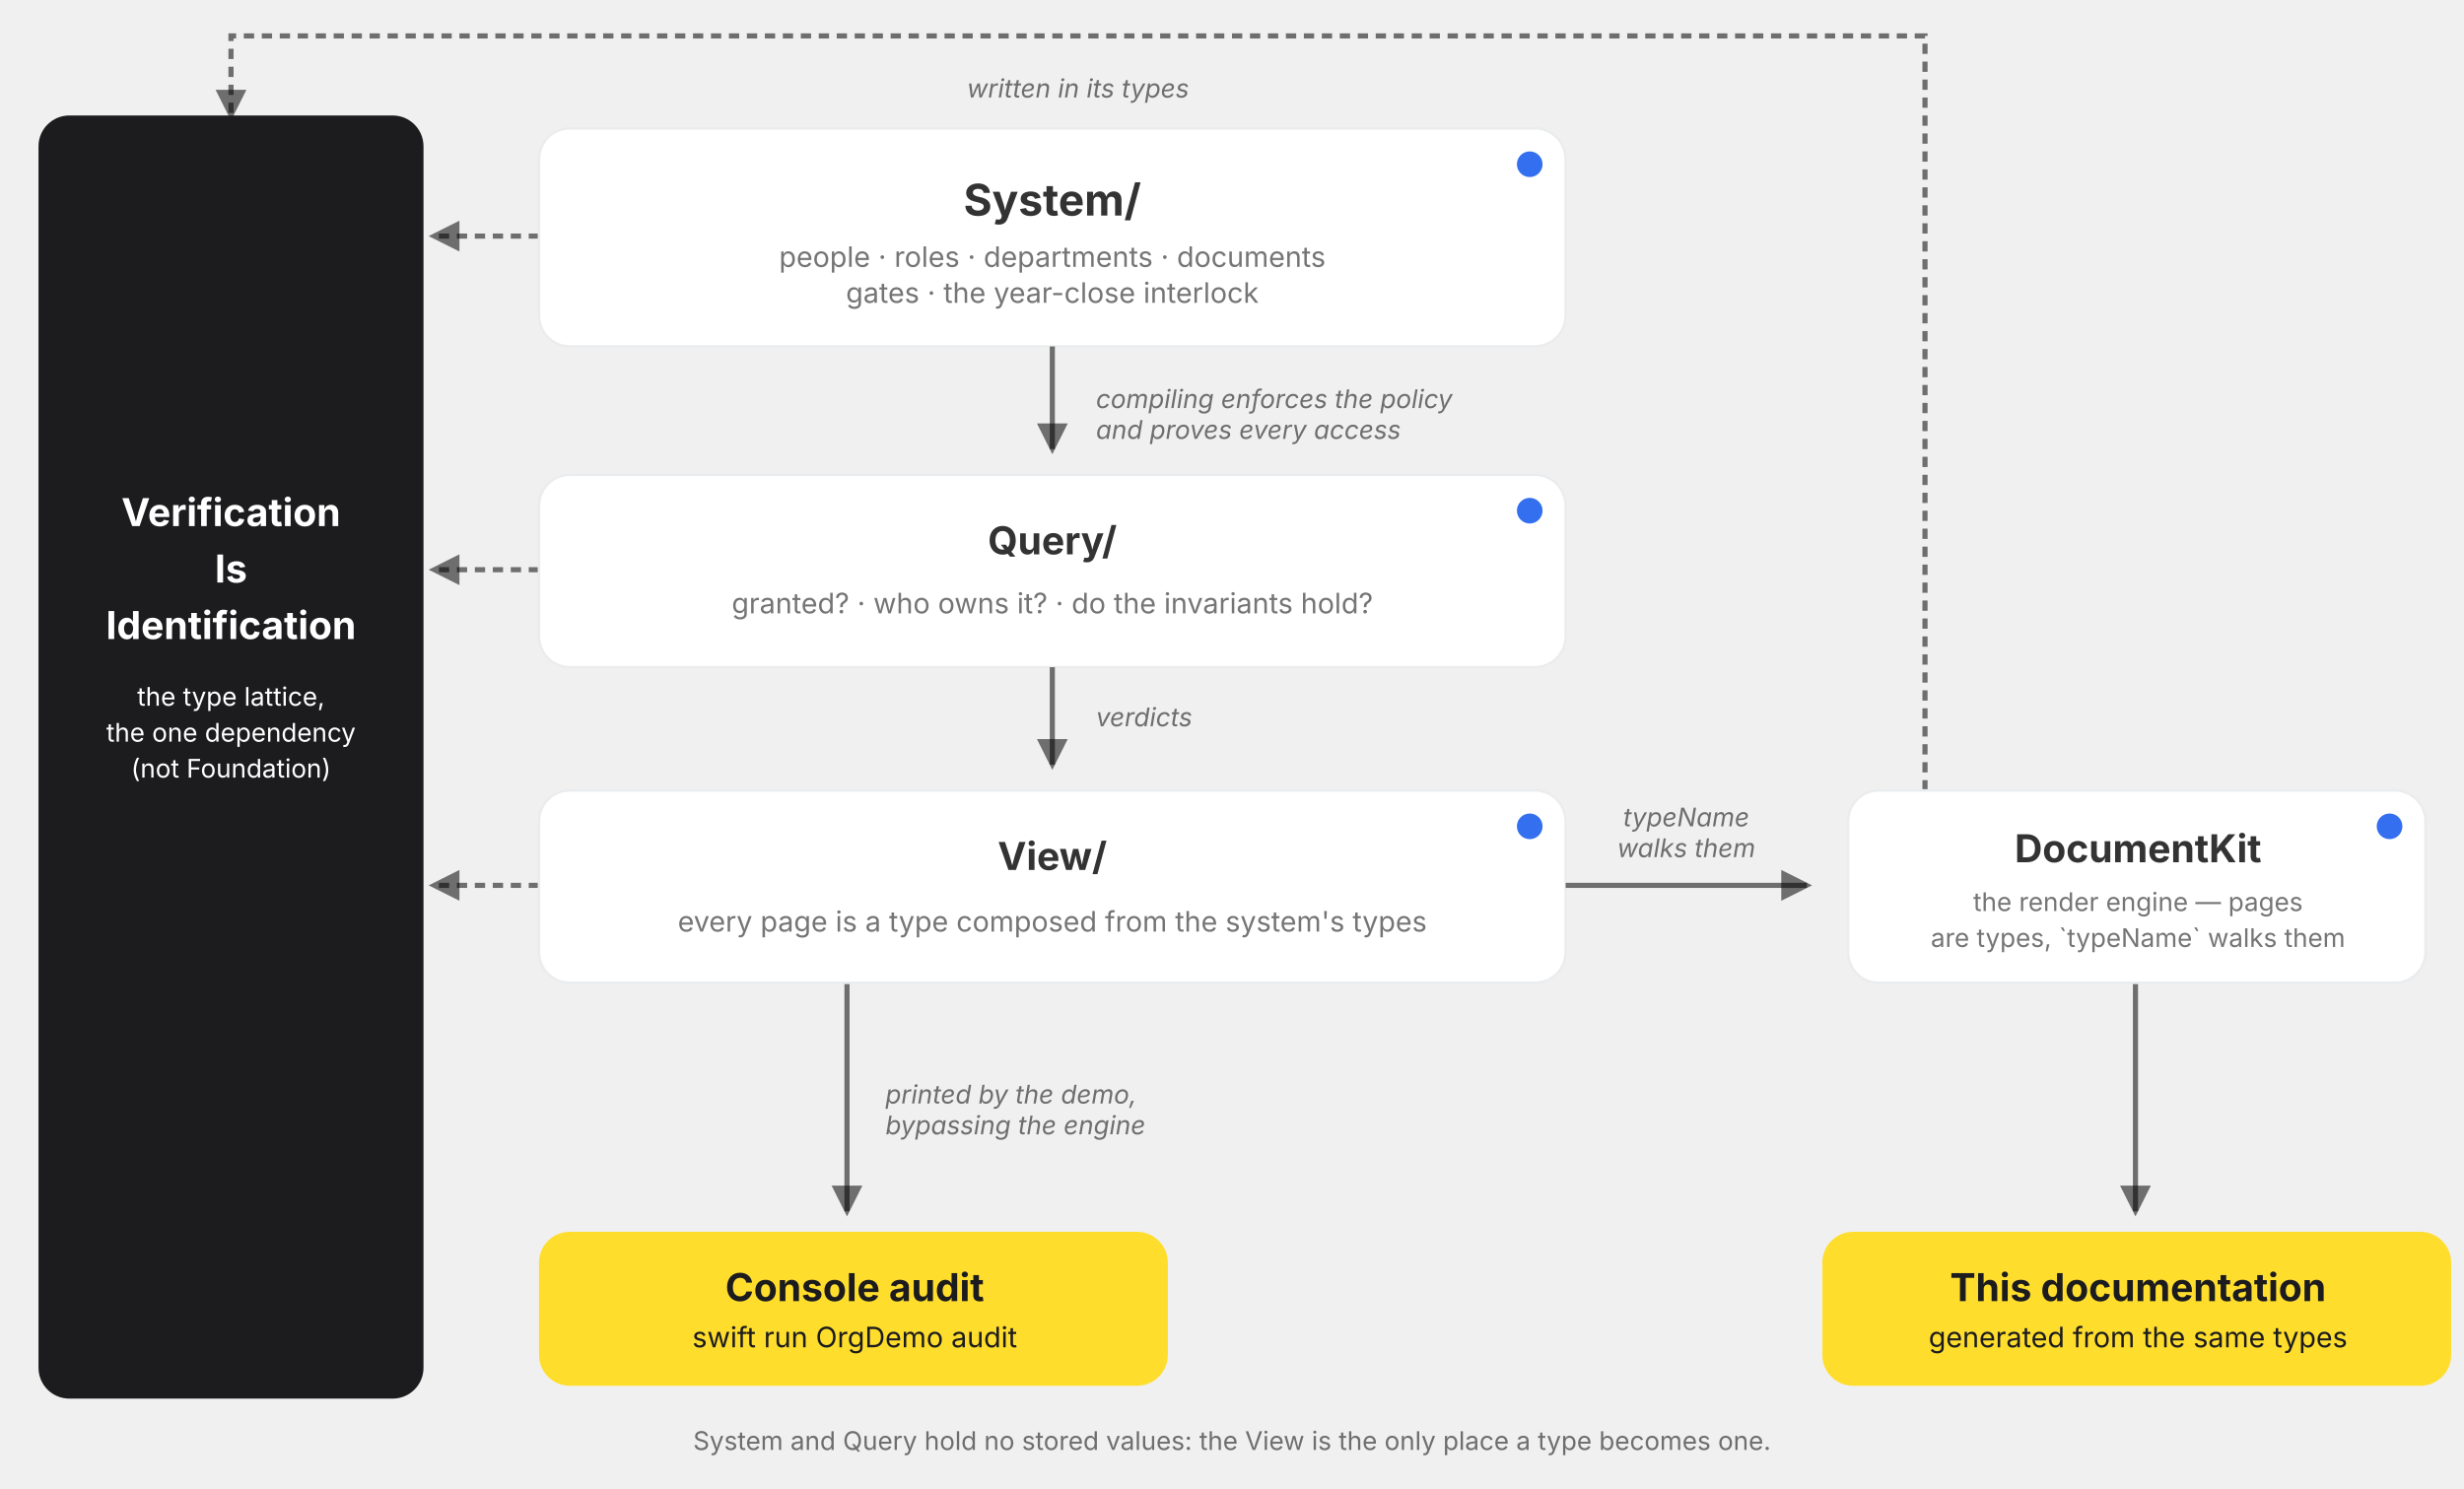
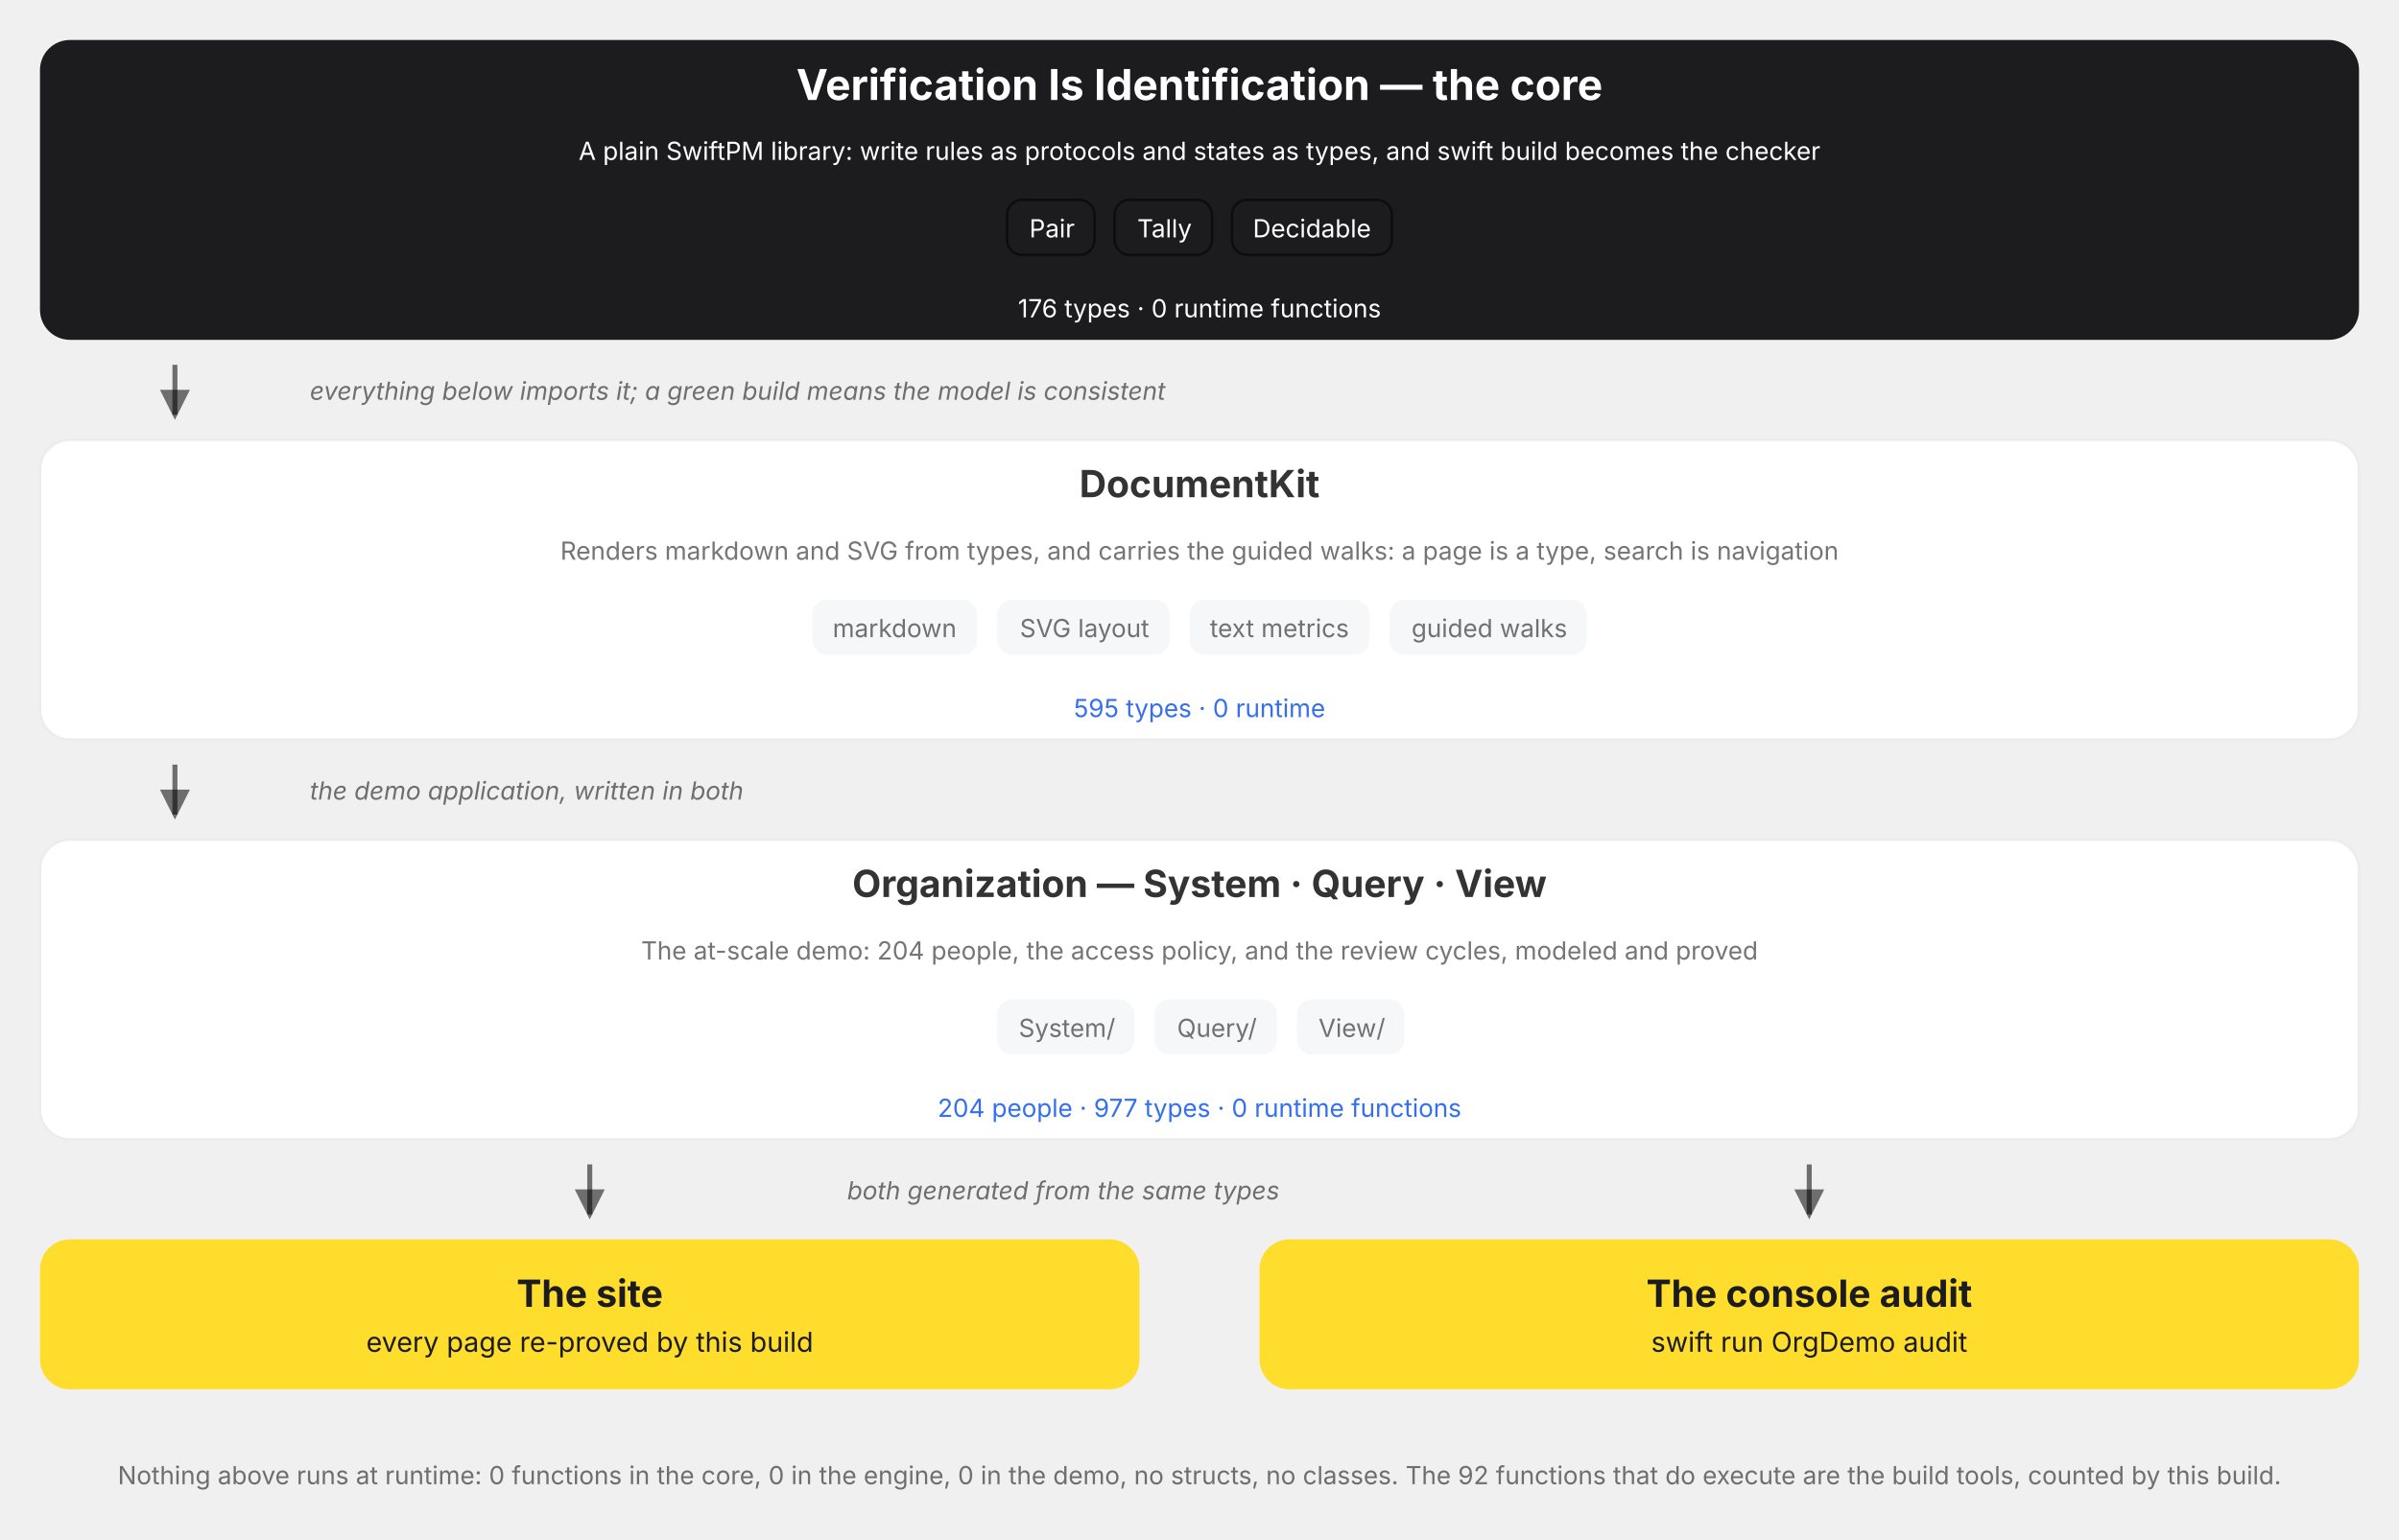
- <svg xmlns="http://www.w3.org/2000/svg" viewBox="0 0 960 580" role="img" data-vi-canvas="1" font-family="Inter, Roboto, system-ui, sans-serif" aria-label="Architecture: System, Query, View, and DocumentKit are all written in the VerificationIsIdentification (V=I) framework's types, the package's one dependency, not Foundation — four dashed arrows, one shared label. The solid flow runs System to Query to View to DocumentKit to the documentation site; View is also read a second way, directly, by the console audit (swift run OrgDemo audit), bypassing the render engine entirely.">
+ <svg xmlns="http://www.w3.org/2000/svg" viewBox="0 0 960 616" role="img" data-vi-canvas="1" font-family="Inter, Roboto, system-ui, sans-serif" aria-label="The package, top down: the V=I type lattice, the DocumentKit engine that renders and walks it, the Organization written in both, and the two outputs of every build, the rendered site and the console audit. Each box names its role, its parts, and its census, counted by this build, and opens on click.">
  <defs>
    <marker id="a" markerWidth="9" markerHeight="9" refX="5" refY="3" orient="auto">
      <path d="M0,0 L6,3 L0,6 Z" fill="var(--vi-text-secondary, rgba(0,0,0,0.54))" />
    </marker>
  </defs>
  <filter id="soft-shadow" x="-20%" y="-20%" width="140%" height="140%">
    <feDropShadow dx="0" dy="5" stdDeviation="10" flood-color="#000000" flood-opacity="0.10" />
  </filter>
  <style>
.hover-pair .hover-panel { opacity: 0; visibility: hidden; transition: opacity 150ms ease 250ms, visibility 0s linear 400ms; }
.hover-pair .hover-trigger { cursor: pointer; }
.hover-pair .hover-trigger:hover ~ .hover-panel, .hover-pair .hover-panel:hover { opacity: 1; visibility: visible; transition-delay: 0s; }
.hover-highlight { transition: stroke 150ms ease, stroke-width 150ms ease; cursor: pointer; }
.hover-highlight:hover { stroke: var(--vi-accent, #FFDD2D); stroke-width: 3; }
</style>
-   <path d="M750,308 L750,14 L90,14 L90,45" stroke="var(--vi-text-secondary, rgba(0,0,0,0.54))" stroke-width="2" stroke-dasharray="4 3" fill="none" marker-end="url(#a)" />
-   <g transform="translate(300, 0)">
-     <text x="120" y="38" text-anchor="middle" fill="var(--vi-text-secondary, rgba(0,0,0,0.54))" font-size="10" font-style="italic">written in its types</text>
-   </g>
-   <g transform="translate(169, 0)">
-     <path d="M41,92 L0,92" stroke="var(--vi-text-secondary, rgba(0,0,0,0.54))" stroke-width="2" stroke-dasharray="4 3" fill="none" marker-end="url(#a)" />
-   </g>
-   <g transform="translate(169, 0)">
-     <path d="M41,222 L0,222" stroke="var(--vi-text-secondary, rgba(0,0,0,0.54))" stroke-width="2" stroke-dasharray="4 3" fill="none" marker-end="url(#a)" />
-   </g>
-   <g transform="translate(169, 0)">
-     <path d="M41,345 L0,345" stroke="var(--vi-text-secondary, rgba(0,0,0,0.54))" stroke-width="2" stroke-dasharray="4 3" fill="none" marker-end="url(#a)" />
-   </g>
-   <g transform="translate(324, 0)">
-     <line x1="6" y1="383" x2="6" y2="472" stroke="var(--vi-text-secondary, rgba(0,0,0,0.54))" stroke-width="2" marker-end="url(#a)" />
-   </g>
-   <g transform="translate(345, 0)">
-     <text x="0" y="430" text-anchor="start" fill="var(--vi-text-secondary, rgba(0,0,0,0.54))" font-size="10" font-style="italic">printed by the demo,</text>
-   </g>
-   <g transform="translate(345, 0)">
-     <text x="0" y="442" text-anchor="start" fill="var(--vi-text-secondary, rgba(0,0,0,0.54))" font-size="10" font-style="italic">bypassing the engine</text>
-   </g>
-   <g transform="translate(826, 0)">
-     <line x1="6" y1="383" x2="6" y2="472" stroke="var(--vi-text-secondary, rgba(0,0,0,0.54))" stroke-width="2" marker-end="url(#a)" />
-   </g>
-   <g transform="translate(210, 0)">
-     <g transform="translate(0, 480)">
-       <rect x="0" width="245" height="60" rx="12" fill="var(--vi-accent, #FFDD2D)" />
+   <g transform="translate(0, 0)">
+     <g transform="translate(0, 16)">
+       <g transform="translate(16, 0)">
+         <a href="/documentation/verificationisidentification">
+           <g class="hover-lift" style="--tx:0px;--ty:0px">
+             <rect x="0" width="928" height="120" rx="12" fill="#1C1C1E" />
+             <text x="464" y="24" text-anchor="middle" fill="#FFFFFF" font-weight="700" font-size="17">Verification Is Identification — the core</text>
+             <g transform="translate(16, 0)">
+               <text x="448" y="48" text-anchor="middle" fill="#FFFFFF" font-weight="400" font-size="10">A plain SwiftPM library: write rules as protocols and states as types, and swift build becomes the checker</text>
+             </g>
+             <g transform="translate(0, 64)">
+               <g transform="translate(387, 0)">
+                 <rect x="0" width="35" height="22" rx="6" fill="#1C1C1E" stroke="var(--vi-text-secondary, rgba(0,0,0,0.54))" stroke-width="1" />
+                 <text x="18" y="15" text-anchor="middle" fill="#FFFFFF" font-weight="400" font-size="10">Pair</text>
+               </g>
+               <g transform="translate(430, 0)">
+                 <rect x="0" width="39" height="22" rx="6" fill="#1C1C1E" stroke="var(--vi-text-secondary, rgba(0,0,0,0.54))" stroke-width="1" />
+                 <text x="20" y="15" text-anchor="middle" fill="#FFFFFF" font-weight="400" font-size="10">Tally</text>
+               </g>
+               <g transform="translate(477, 0)">
+                 <rect x="0" width="64" height="22" rx="6" fill="#1C1C1E" stroke="var(--vi-text-secondary, rgba(0,0,0,0.54))" stroke-width="1" />
+                 <text x="32" y="15" text-anchor="middle" fill="#FFFFFF" font-weight="400" font-size="10">Decidable</text>
+               </g>
+             </g>
+             <text x="464" y="111" text-anchor="middle" fill="#FFFFFF" font-weight="400" font-size="10">176 types · 0 runtime functions</text>
+           </g>
+         </a>
+       </g>
    </g>
-     <text x="123" y="507" text-anchor="middle" fill="var(--vi-on-accent, #1C1C1E)" font-weight="700" font-size="15">Console audit</text>
-     <text x="123" y="525" text-anchor="middle" fill="var(--vi-on-accent, #1C1C1E)" font-weight="400" font-size="11">swift run OrgDemo audit</text>
-   </g>
-   <g transform="translate(710, 0)">
-     <g transform="translate(0, 480)">
-       <rect x="0" width="245" height="60" rx="12" fill="var(--vi-accent, #FFDD2D)" />
-     </g>
-     <text x="123" y="507" text-anchor="middle" fill="var(--vi-on-accent, #1C1C1E)" font-weight="700" font-size="15">This documentation</text>
-     <text x="123" y="525" text-anchor="middle" fill="var(--vi-on-accent, #1C1C1E)" font-weight="400" font-size="11">generated from the same types</text>
-   </g>
-   <g transform="translate(0, 0)">
-     <text x="480" y="565" text-anchor="middle" fill="var(--vi-text-secondary, rgba(0,0,0,0.54))" font-weight="400" font-size="10">System and Query hold no stored values: the View is the only place a type becomes one.</text>
-   </g>
-   <g transform="translate(15, 0)">
-     <g transform="translate(0, 45)">
-       <rect x="0" width="150" height="500" rx="12" fill="#1C1C1E" />
-     </g>
-     <text x="75" y="205" text-anchor="middle" fill="#FFFFFF" font-weight="700" font-size="15">Verification</text>
-     <text x="75" y="227" text-anchor="middle" fill="#FFFFFF" font-weight="700" font-size="15">Is</text>
-     <text x="75" y="249" text-anchor="middle" fill="#FFFFFF" font-weight="700" font-size="15">Identification</text>
-     <text x="75" y="275" text-anchor="middle" fill="#FFFFFF" font-weight="400" font-size="10">the type lattice,</text>
-     <text x="75" y="289" text-anchor="middle" fill="#FFFFFF" font-weight="400" font-size="10">the one dependency</text>
-     <text x="75" y="303" text-anchor="middle" fill="#FFFFFF" font-weight="400" font-size="10">(not Foundation)</text>
-   </g>
-   <g class="hover-pair">
-     <g class="hover-trigger">
-       <g transform="translate(210, 0)">
-         <g transform="translate(0, 50)">
-           <rect x="0" width="400" height="85" rx="12" fill="var(--vi-surface-card, #FFFFFF)" stroke="var(--vi-line, #EAECEE)" stroke-width="1" />
+     <g transform="translate(0, 136)">
+       <g transform="translate(16, 0)">
+         <g transform="translate(48, 0)">
+           <line x1="6" y1="10" x2="6" y2="30" stroke="var(--vi-text-secondary, rgba(0,0,0,0.54))" stroke-width="2" marker-end="url(#a)" />
        </g>
-         <text x="200" y="84" text-anchor="middle" fill="var(--vi-text-primary, rgba(0,0,0,0.80))" font-weight="700" font-size="17">System/</text>
-         <text x="200" y="104" text-anchor="middle" fill="var(--vi-text-secondary, rgba(0,0,0,0.54))" font-weight="400" font-size="11">people · roles · departments · documents</text>
-         <text x="200" y="118" text-anchor="middle" fill="var(--vi-text-secondary, rgba(0,0,0,0.54))" font-weight="400" font-size="11">gates · the year-close interlock</text>
-         <g transform="translate(380, 0)">
-           <circle cx="6" cy="64" r="5" fill="var(--vi-action, #336FEE)" />
+         <g transform="translate(108, 0)">
+           <text x="0" y="24" text-anchor="start" fill="var(--vi-text-secondary, rgba(0,0,0,0.54))" font-size="10" font-style="italic">everything below imports it; a green build means the model is consistent</text>
        </g>
      </g>
    </g>
-     <g class="hover-panel">
-       <g transform="translate(0, 50)">
-         <g transform="translate(620, 0)">
-           <g filter="url(#soft-shadow)">
-             <rect x="0" width="320" height="100" rx="12" fill="var(--vi-surface-card, #FFFFFF)" stroke="var(--vi-line, #EAECEE)" stroke-width="1" />
+     <g transform="translate(0, 176)">
+       <g transform="translate(16, 0)">
+         <a href="/documentation/documentkit">
+           <g class="hover-lift" style="--tx:0px;--ty:0px">
+             <rect x="0" width="928" height="120" rx="12" fill="var(--vi-surface-card, #FFFFFF)" stroke="var(--vi-line, #EAECEE)" stroke-width="1" />
+             <text x="464" y="23" text-anchor="middle" fill="var(--vi-text-primary, rgba(0,0,0,0.80))" font-weight="700" font-size="15">DocumentKit</text>
            <g transform="translate(16, 0)">
-               <text x="0" y="24" text-anchor="start" fill="var(--vi-text-primary, rgba(0,0,0,0.80))" font-weight="700" font-size="15">System/</text>
-               <text x="0" y="50" text-anchor="start" fill="var(--vi-text-secondary, rgba(0,0,0,0.54))" font-weight="400" font-size="11">People, roles, departments, gates</text>
-               <a href="/documentation/organization/companydashboard">
-                 <text x="0" y="76" text-anchor="start" fill="var(--vi-action, #336FEE)" font-weight="400" font-size="11">open →</text>
-               </a>
+               <text x="448" y="48" text-anchor="middle" fill="var(--vi-text-secondary, rgba(0,0,0,0.54))" font-weight="400" font-size="10">Renders markdown and SVG from types, and carries the guided walks: a page is a type, search is navigation</text>
            </g>
+             <g transform="translate(0, 64)">
+               <g transform="translate(309, 0)">
+                 <rect x="0" width="66" height="22" rx="6" fill="var(--vi-surface-track, #F6F7F8)" />
+                 <text x="33" y="15" text-anchor="middle" fill="var(--vi-text-secondary, rgba(0,0,0,0.54))" font-weight="400" font-size="10">markdown</text>
+               </g>
+               <g transform="translate(383, 0)">
+                 <rect x="0" width="69" height="22" rx="6" fill="var(--vi-surface-track, #F6F7F8)" />
+                 <text x="35" y="15" text-anchor="middle" fill="var(--vi-text-secondary, rgba(0,0,0,0.54))" font-weight="400" font-size="10">SVG layout</text>
+               </g>
+               <g transform="translate(460, 0)">
+                 <rect x="0" width="72" height="22" rx="6" fill="var(--vi-surface-track, #F6F7F8)" />
+                 <text x="36" y="15" text-anchor="middle" fill="var(--vi-text-secondary, rgba(0,0,0,0.54))" font-weight="400" font-size="10">text metrics</text>
+               </g>
+               <g transform="translate(540, 0)">
+                 <rect x="0" width="79" height="22" rx="6" fill="var(--vi-surface-track, #F6F7F8)" />
+                 <text x="40" y="15" text-anchor="middle" fill="var(--vi-text-secondary, rgba(0,0,0,0.54))" font-weight="400" font-size="10">guided walks</text>
+               </g>
+             </g>
+             <text x="464" y="111" text-anchor="middle" fill="var(--vi-action, #336FEE)" font-weight="400" font-size="10">595 types · 0 runtime</text>
          </g>
+         </a>
+       </g>
+     </g>
+     <g transform="translate(0, 296)">
+       <g transform="translate(16, 0)">
+         <g transform="translate(48, 0)">
+           <line x1="6" y1="10" x2="6" y2="30" stroke="var(--vi-text-secondary, rgba(0,0,0,0.54))" stroke-width="2" marker-end="url(#a)" />
+         </g>
+         <g transform="translate(108, 0)">
+           <text x="0" y="24" text-anchor="start" fill="var(--vi-text-secondary, rgba(0,0,0,0.54))" font-size="10" font-style="italic">the demo application, written in both</text>
        </g>
      </g>
    </g>
-   </g>
-   <g class="hover-highlight">
-     <g transform="translate(210, 0)">
-       <line x1="200" y1="135" x2="200" y2="175" stroke="var(--vi-text-secondary, rgba(0,0,0,0.54))" stroke-width="2" marker-end="url(#a)" />
+     <g transform="translate(0, 336)">
+       <g transform="translate(16, 0)">
+         <a href="/documentation/organization/companydashboard">
+           <g class="hover-lift" style="--tx:0px;--ty:0px">
+             <rect x="0" width="928" height="120" rx="12" fill="var(--vi-surface-card, #FFFFFF)" stroke="var(--vi-line, #EAECEE)" stroke-width="1" />
+             <text x="464" y="23" text-anchor="middle" fill="var(--vi-text-primary, rgba(0,0,0,0.80))" font-weight="700" font-size="15">Organization — System · Query · View</text>
+             <g transform="translate(16, 0)">
+               <text x="448" y="48" text-anchor="middle" fill="var(--vi-text-secondary, rgba(0,0,0,0.54))" font-weight="400" font-size="10">The at-scale demo: 204 people, the access policy, and the review cycles, modeled and proved</text>
+             </g>
+             <g transform="translate(0, 64)">
+               <g transform="translate(383, 0)">
+                 <rect x="0" width="55" height="22" rx="6" fill="var(--vi-surface-track, #F6F7F8)" />
+                 <text x="28" y="15" text-anchor="middle" fill="var(--vi-text-secondary, rgba(0,0,0,0.54))" font-weight="400" font-size="10">System/</text>
+               </g>
+               <g transform="translate(446, 0)">
+                 <rect x="0" width="49" height="22" rx="6" fill="var(--vi-surface-track, #F6F7F8)" />
+                 <text x="25" y="15" text-anchor="middle" fill="var(--vi-text-secondary, rgba(0,0,0,0.54))" font-weight="400" font-size="10">Query/</text>
+               </g>
+               <g transform="translate(503, 0)">
+                 <rect x="0" width="43" height="22" rx="6" fill="var(--vi-surface-track, #F6F7F8)" />
+                 <text x="22" y="15" text-anchor="middle" fill="var(--vi-text-secondary, rgba(0,0,0,0.54))" font-weight="400" font-size="10">View/</text>
+               </g>
+             </g>
+             <text x="464" y="111" text-anchor="middle" fill="var(--vi-action, #336FEE)" font-weight="400" font-size="10">204 people · 977 types · 0 runtime functions</text>
+           </g>
+         </a>
+       </g>
    </g>
-   </g>
-   <g transform="translate(427, 0)">
-     <text x="0" y="159" text-anchor="start" fill="var(--vi-text-secondary, rgba(0,0,0,0.54))" font-size="10" font-style="italic">compiling enforces the policy</text>
-   </g>
-   <g transform="translate(427, 0)">
-     <text x="0" y="171" text-anchor="start" fill="var(--vi-text-secondary, rgba(0,0,0,0.54))" font-size="10" font-style="italic">and proves every access</text>
-   </g>
-   <g class="hover-pair">
-     <g class="hover-trigger">
-       <g transform="translate(210, 0)">
-         <g transform="translate(0, 185)">
-           <rect x="0" width="400" height="75" rx="12" fill="var(--vi-surface-card, #FFFFFF)" stroke="var(--vi-line, #EAECEE)" stroke-width="1" />
+     <g transform="translate(0, 456)">
+       <g transform="translate(16, 0)">
+         <g transform="translate(214, 0)">
+           <line x1="6" y1="10" x2="6" y2="30" stroke="var(--vi-text-secondary, rgba(0,0,0,0.54))" stroke-width="2" marker-end="url(#a)" />
        </g>
-         <text x="200" y="216" text-anchor="middle" fill="var(--vi-text-primary, rgba(0,0,0,0.80))" font-weight="700" font-size="15">Query/</text>
-         <text x="200" y="239" text-anchor="middle" fill="var(--vi-text-secondary, rgba(0,0,0,0.54))" font-weight="400" font-size="11">granted? · who owns it? · do the invariants hold?</text>
-         <g transform="translate(380, 0)">
-           <circle cx="6" cy="199" r="5" fill="var(--vi-action, #336FEE)" />
+       </g>
+       <g transform="translate(504, 0)">
+         <g transform="translate(214, 0)">
+           <line x1="6" y1="10" x2="6" y2="30" stroke="var(--vi-text-secondary, rgba(0,0,0,0.54))" stroke-width="2" marker-end="url(#a)" />
        </g>
      </g>
    </g>
-     <g class="hover-panel">
-       <g transform="translate(0, 185)">
-         <g transform="translate(620, 0)">
-           <g filter="url(#soft-shadow)">
-             <rect x="0" width="320" height="100" rx="12" fill="var(--vi-surface-card, #FFFFFF)" stroke="var(--vi-line, #EAECEE)" stroke-width="1" />
-             <g transform="translate(16, 0)">
-               <text x="0" y="24" text-anchor="start" fill="var(--vi-text-primary, rgba(0,0,0,0.80))" font-weight="700" font-size="15">Query/</text>
-               <text x="0" y="50" text-anchor="start" fill="var(--vi-text-secondary, rgba(0,0,0,0.54))" font-weight="400" font-size="11">Granted? Owns it? Invariants hold?</text>
-               <a href="/documentation/organization/reports">
-                 <text x="0" y="76" text-anchor="start" fill="var(--vi-action, #336FEE)" font-weight="400" font-size="11">open →</text>
-               </a>
-             </g>
+     <g transform="translate(0, 456)">
+       <g transform="translate(339, 0)">
+         <text x="0" y="24" text-anchor="start" fill="var(--vi-text-secondary, rgba(0,0,0,0.54))" font-size="10" font-style="italic">both generated from the same types</text>
+       </g>
+     </g>
+     <g transform="translate(0, 496)">
+       <g transform="translate(16, 0)">
+         <a href="/documentation/organization">
+           <g class="hover-lift" style="--tx:0px;--ty:0px">
+             <rect x="0" width="440" height="60" rx="12" fill="var(--vi-accent, #FFDD2D)" />
+             <text x="220" y="27" text-anchor="middle" fill="var(--vi-on-accent, #1C1C1E)" font-weight="700" font-size="15">The site</text>
+             <text x="220" y="45" text-anchor="middle" fill="var(--vi-on-accent, #1C1C1E)" font-weight="400" font-size="11">every page re-proved by this build</text>
          </g>
-         </g>
+         </a>
+       </g>
+       <g transform="translate(504, 0)">
+         <rect x="0" width="440" height="60" rx="12" fill="var(--vi-accent, #FFDD2D)" />
+         <text x="220" y="27" text-anchor="middle" fill="var(--vi-on-accent, #1C1C1E)" font-weight="700" font-size="15">The console audit</text>
+         <text x="220" y="45" text-anchor="middle" fill="var(--vi-on-accent, #1C1C1E)" font-weight="400" font-size="11">swift run OrgDemo audit</text>
+       </g>
+     </g>
+     <g transform="translate(0, 580)">
+       <g transform="translate(0, 0)">
+         <text x="480" y="14" text-anchor="middle" fill="var(--vi-text-secondary, rgba(0,0,0,0.54))" font-weight="400" font-size="10">Nothing above runs at runtime: 0 functions in the core, 0 in the engine, 0 in the demo, no structs, no classes. The 92 functions that do execute are the build tools, counted by this build.</text>
      </g>
    </g>
  </g>
-   <g class="hover-highlight">
-     <g transform="translate(210, 0)">
-       <line x1="200" y1="260" x2="200" y2="298" stroke="var(--vi-text-secondary, rgba(0,0,0,0.54))" stroke-width="2" marker-end="url(#a)" />
-     </g>
-   </g>
-   <g transform="translate(427, 0)">
-     <text x="0" y="283" text-anchor="start" fill="var(--vi-text-secondary, rgba(0,0,0,0.54))" font-size="10" font-style="italic">verdicts</text>
-   </g>
-   <g class="hover-pair">
-     <g class="hover-trigger">
-       <g transform="translate(720, 0)">
-         <g transform="translate(0, 308)">
-           <rect x="0" width="225" height="75" rx="12" fill="var(--vi-surface-card, #FFFFFF)" stroke="var(--vi-line, #EAECEE)" stroke-width="1" />
-         </g>
-         <text x="113" y="336" text-anchor="middle" fill="var(--vi-text-primary, rgba(0,0,0,0.80))" font-weight="700" font-size="15">DocumentKit</text>
-         <text x="113" y="355" text-anchor="middle" fill="var(--vi-text-secondary, rgba(0,0,0,0.54))" font-weight="400" font-size="10">the render engine — pages</text>
-         <text x="113" y="369" text-anchor="middle" fill="var(--vi-text-secondary, rgba(0,0,0,0.54))" font-weight="400" font-size="10">are types, `typeName` walks them</text>
-         <g transform="translate(205, 0)">
-           <circle cx="6" cy="322" r="5" fill="var(--vi-action, #336FEE)" />
-         </g>
-       </g>
-     </g>
-     <g class="hover-panel">
-       <g transform="translate(0, 395)">
-         <g transform="translate(620, 0)">
-           <g filter="url(#soft-shadow)">
-             <rect x="0" width="320" height="100" rx="12" fill="var(--vi-surface-card, #FFFFFF)" stroke="var(--vi-line, #EAECEE)" stroke-width="1" />
-             <g transform="translate(16, 0)">
-               <text x="0" y="24" text-anchor="start" fill="var(--vi-text-primary, rgba(0,0,0,0.80))" font-weight="700" font-size="15">DocumentKit</text>
-               <text x="0" y="50" text-anchor="start" fill="var(--vi-text-secondary, rgba(0,0,0,0.54))" font-weight="400" font-size="11">typeName walks the page's body once</text>
-               <a href="/documentation/documentkit">
-                 <text x="0" y="76" text-anchor="start" fill="var(--vi-action, #336FEE)" font-weight="400" font-size="11">open →</text>
-               </a>
-             </g>
-           </g>
-         </g>
-       </g>
-     </g>
-   </g>
-   <g class="hover-pair">
-     <g class="hover-trigger">
-       <g transform="translate(210, 0)">
-         <g transform="translate(0, 308)">
-           <rect x="0" width="400" height="75" rx="12" fill="var(--vi-surface-card, #FFFFFF)" stroke="var(--vi-line, #EAECEE)" stroke-width="1" />
-         </g>
-         <text x="200" y="339" text-anchor="middle" fill="var(--vi-text-primary, rgba(0,0,0,0.80))" font-weight="700" font-size="15">View/</text>
-         <text x="200" y="363" text-anchor="middle" fill="var(--vi-text-secondary, rgba(0,0,0,0.54))" font-weight="400" font-size="11">every page is a type composed from the system's types</text>
-         <g transform="translate(380, 0)">
-           <circle cx="6" cy="322" r="5" fill="var(--vi-action, #336FEE)" />
-         </g>
-       </g>
-     </g>
-     <g class="hover-panel">
-       <g transform="translate(0, 308)">
-         <g transform="translate(620, 0)">
-           <g filter="url(#soft-shadow)">
-             <rect x="0" width="320" height="100" rx="12" fill="var(--vi-surface-card, #FFFFFF)" stroke="var(--vi-line, #EAECEE)" stroke-width="1" />
-             <g transform="translate(16, 0)">
-               <text x="0" y="24" text-anchor="start" fill="var(--vi-text-primary, rgba(0,0,0,0.80))" font-weight="700" font-size="15">View/</text>
-               <text x="0" y="50" text-anchor="start" fill="var(--vi-text-secondary, rgba(0,0,0,0.54))" font-weight="400" font-size="11">Every page composed from the system's types</text>
-               <a href="/documentation/organization/employees">
-                 <text x="0" y="76" text-anchor="start" fill="var(--vi-action, #336FEE)" font-weight="400" font-size="11">open →</text>
-               </a>
-             </g>
-           </g>
-         </g>
-       </g>
-     </g>
-   </g>
-   <g class="hover-highlight">
-     <g transform="translate(610, 0)">
-       <line x1="0" y1="345" x2="94" y2="345" stroke="var(--vi-text-secondary, rgba(0,0,0,0.54))" stroke-width="2" marker-end="url(#a)" />
-     </g>
-   </g>
-   <g transform="translate(610, 0)">
-     <text x="47" y="322" text-anchor="middle" fill="var(--vi-text-secondary, rgba(0,0,0,0.54))" font-size="10" font-style="italic">typeName</text>
-   </g>
-   <g transform="translate(610, 0)">
-     <text x="47" y="334" text-anchor="middle" fill="var(--vi-text-secondary, rgba(0,0,0,0.54))" font-size="10" font-style="italic">walks them</text>
-   </g>
</svg>
